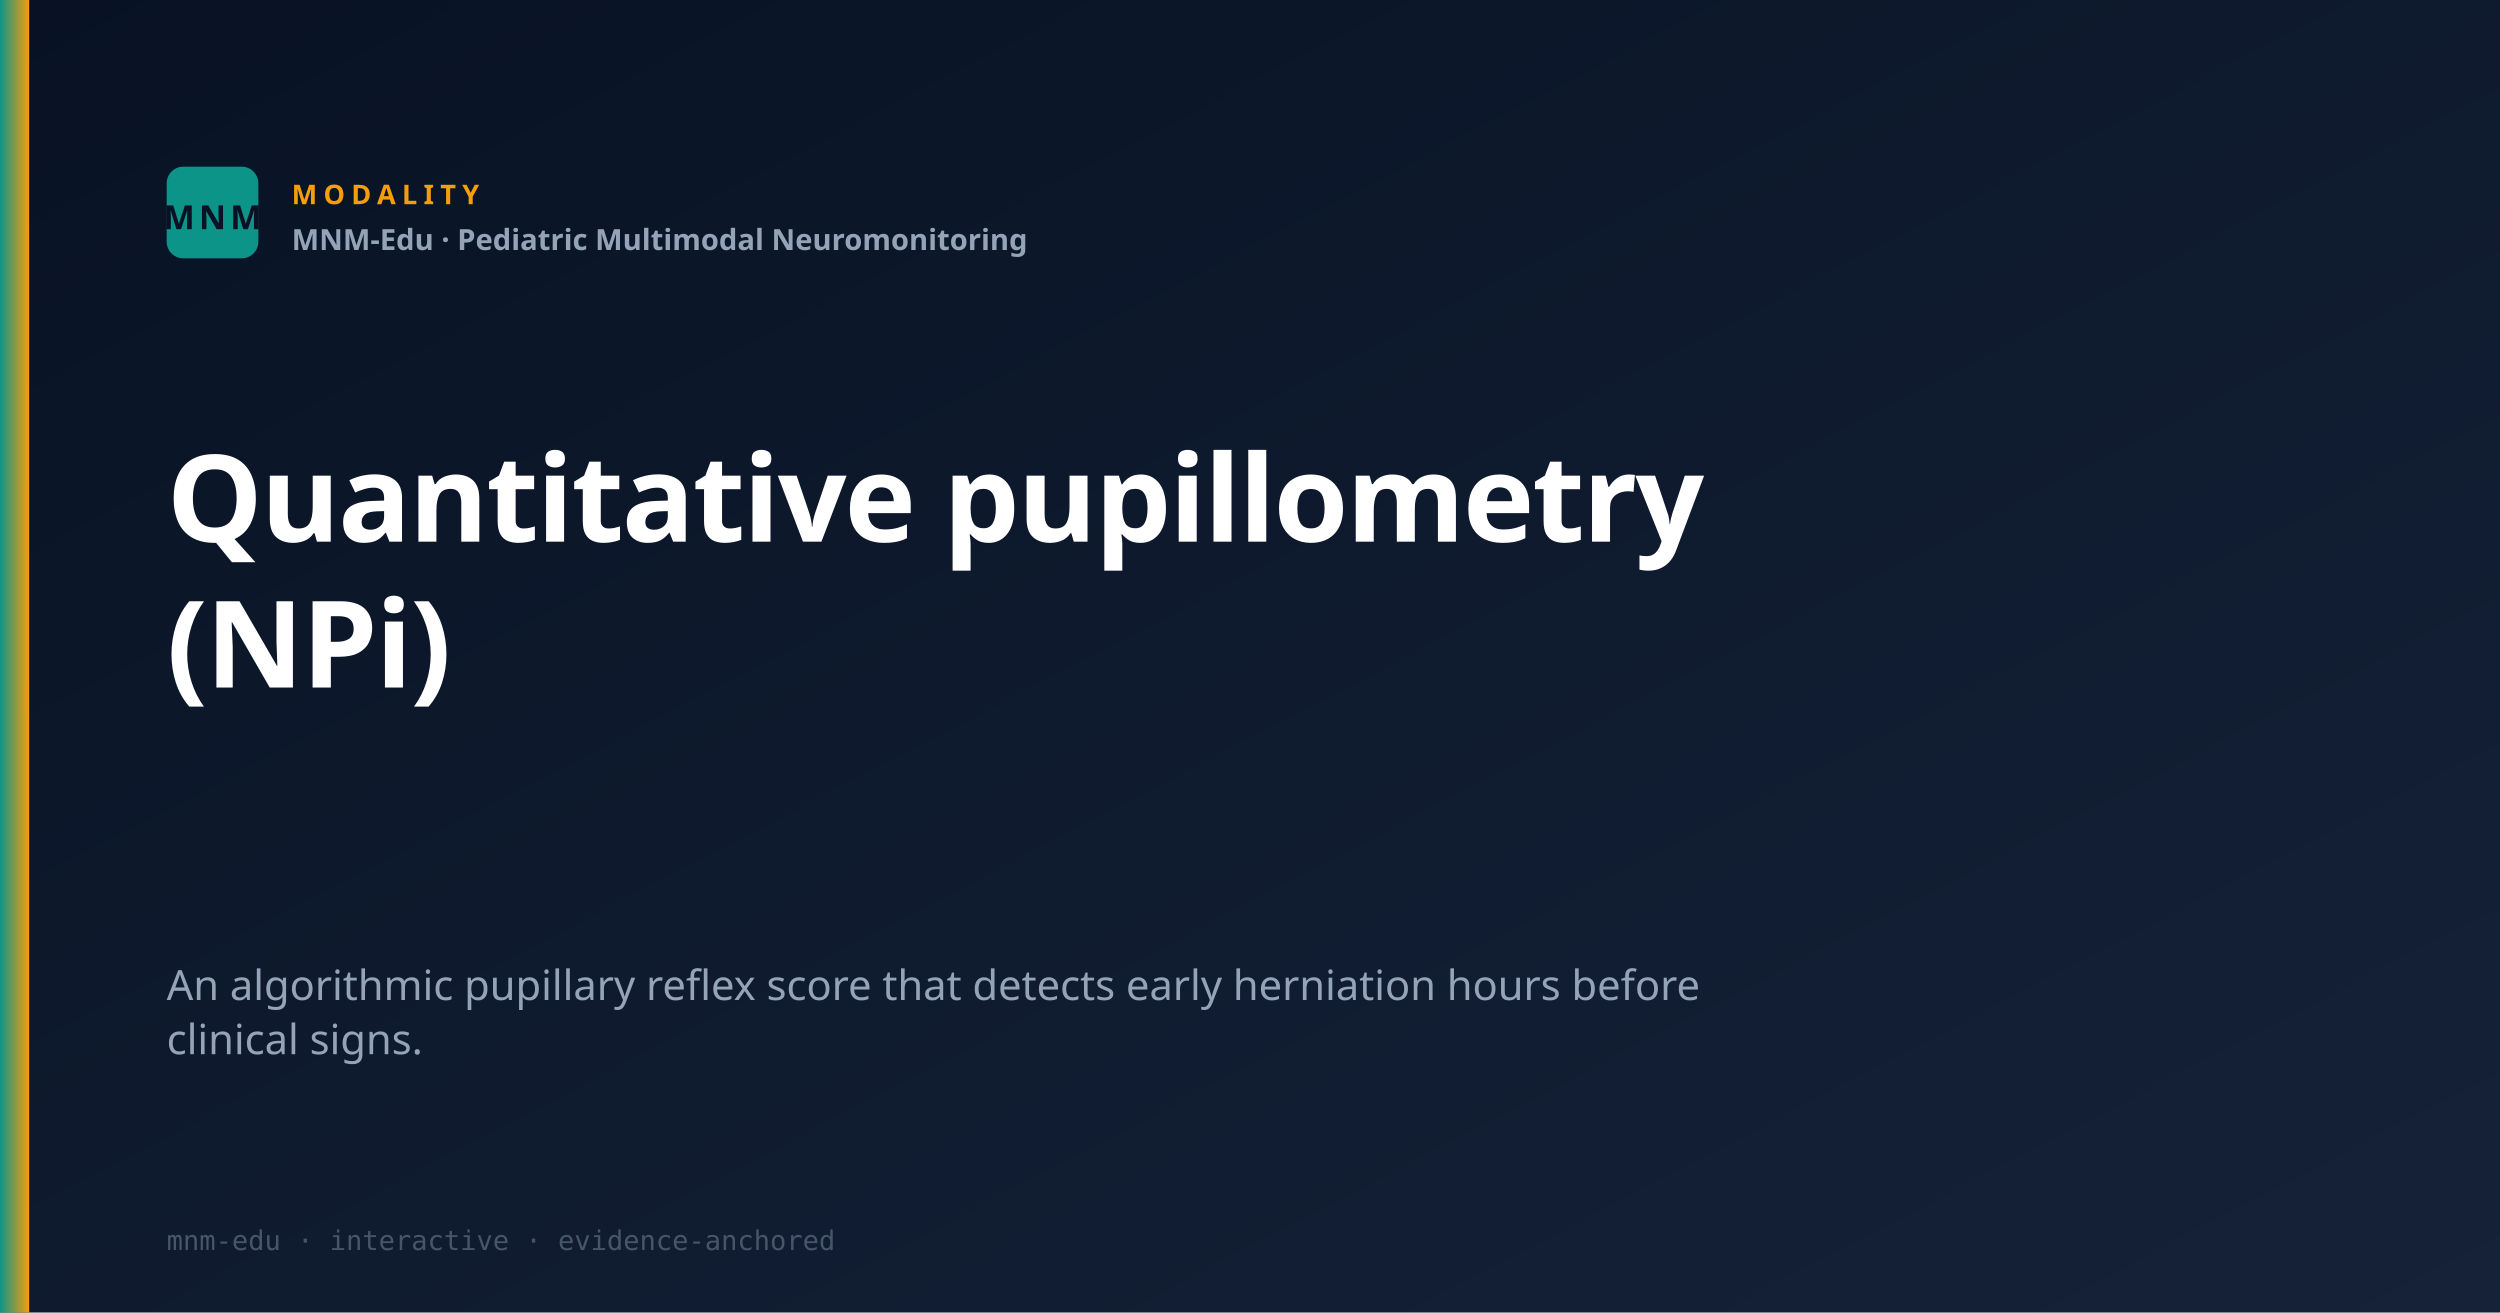
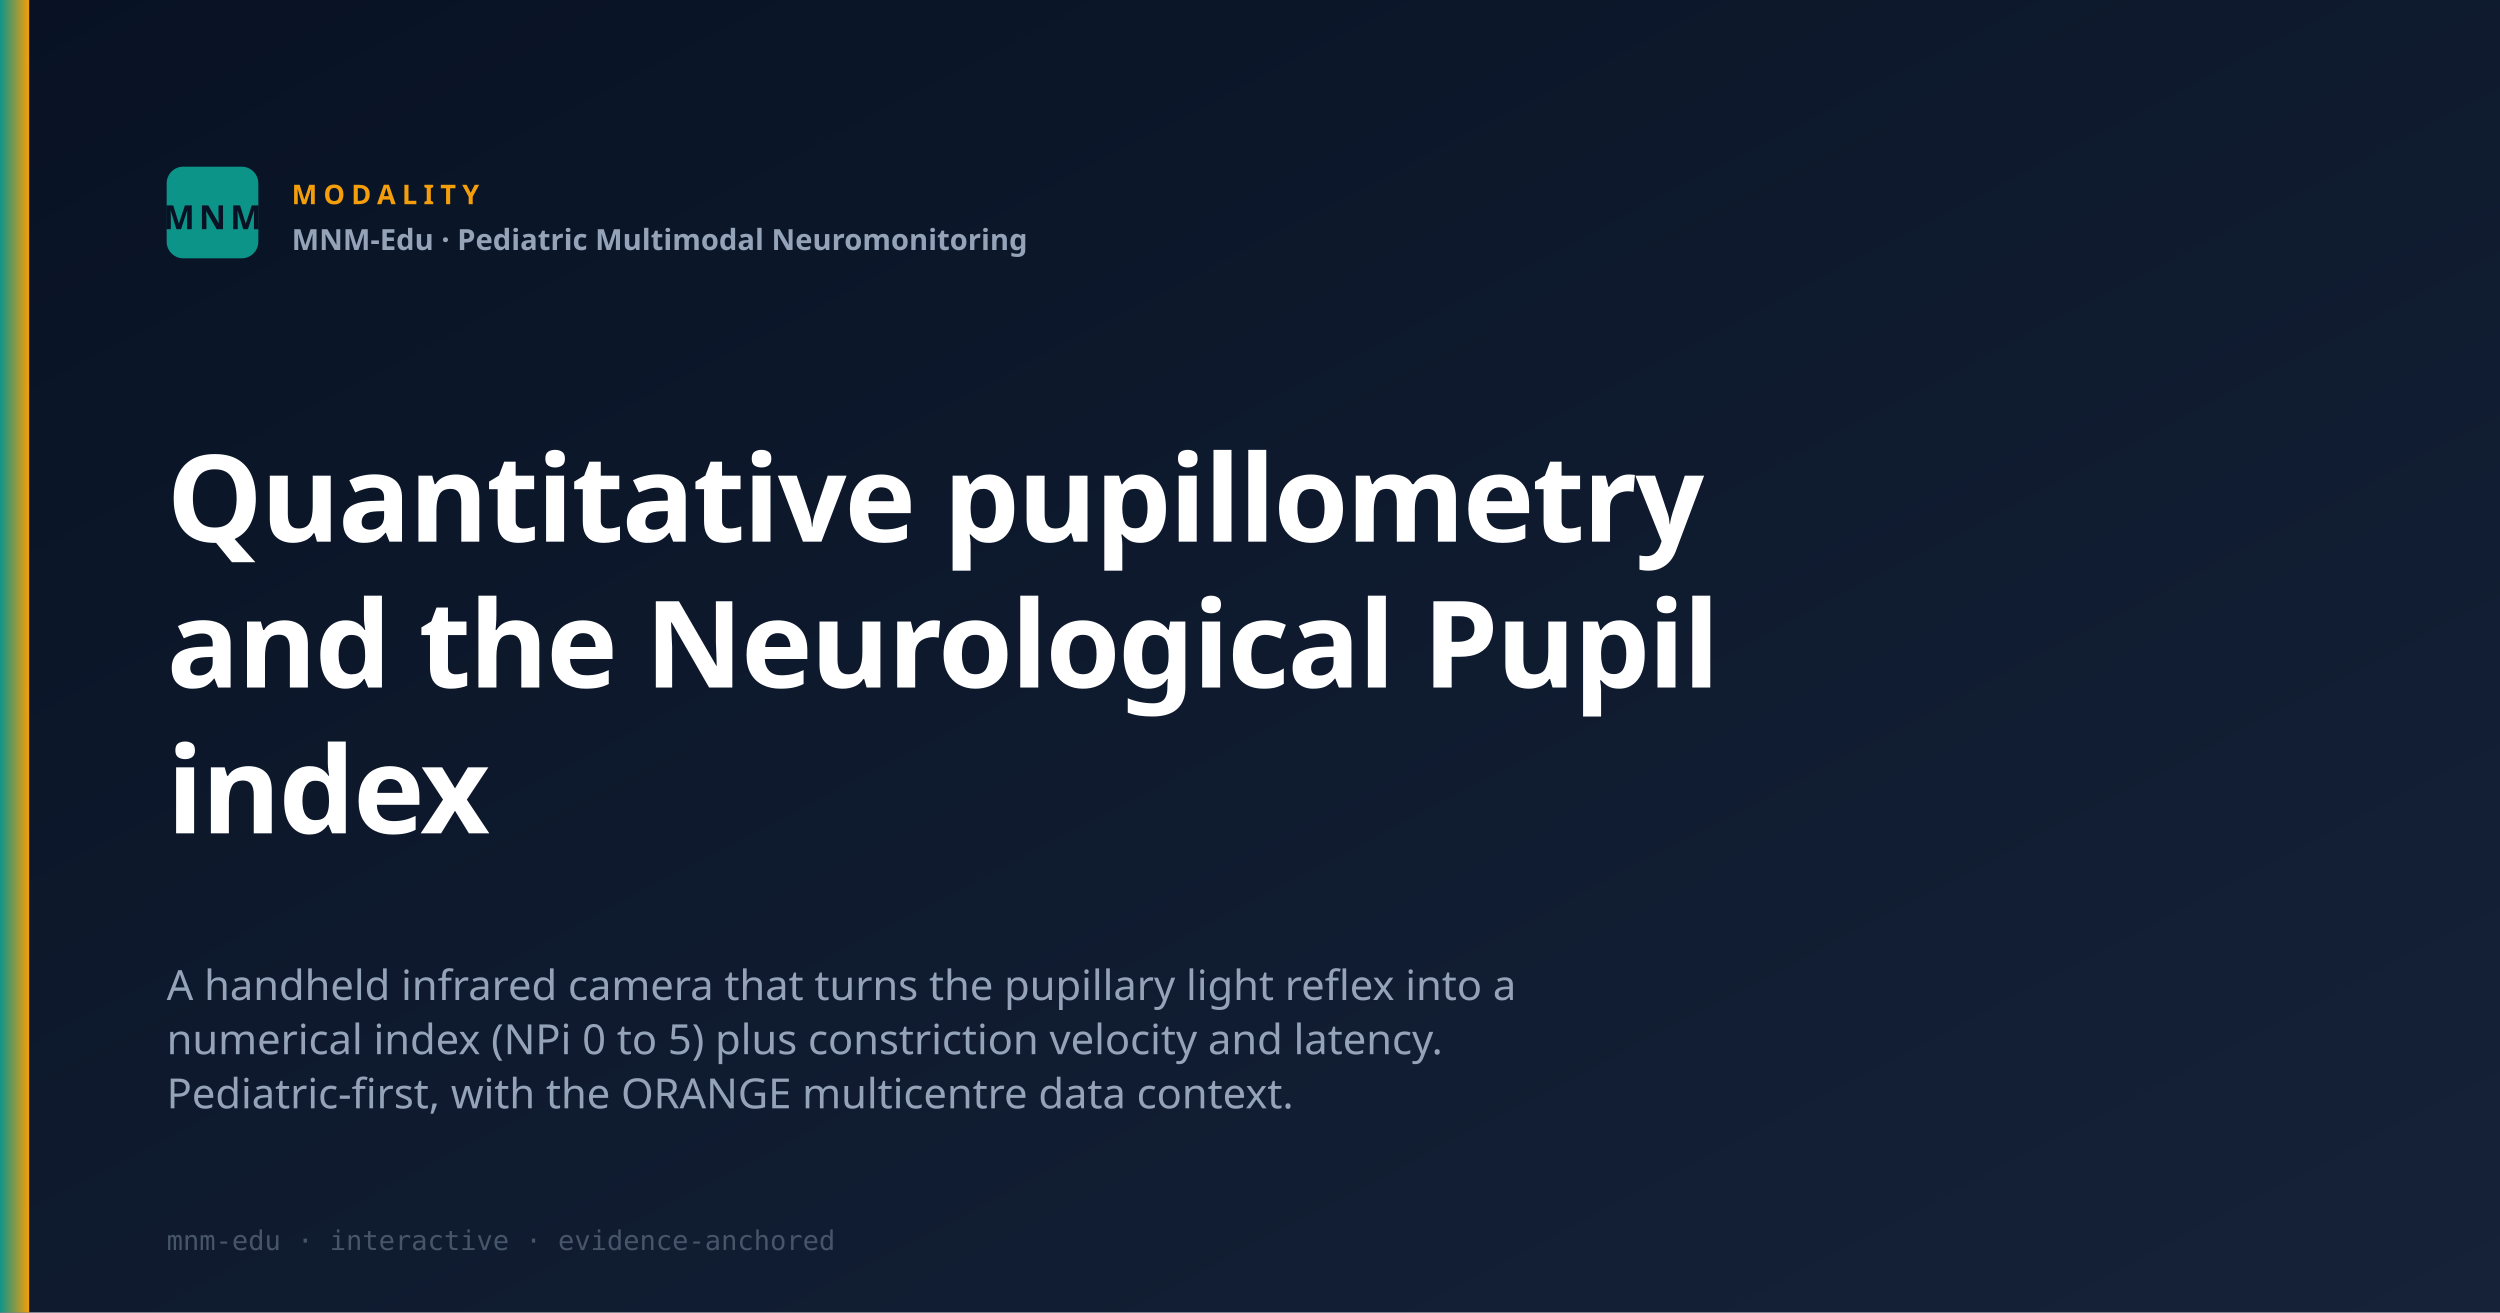
<svg xmlns="http://www.w3.org/2000/svg" viewBox="0 0 1200 630" width="1200" height="630">
  <defs>
    <linearGradient id="bg" x1="0" y1="0" x2="1" y2="1">
      <stop offset="0%" stop-color="#081224" />
      <stop offset="100%" stop-color="#152238" />
    </linearGradient>
    <linearGradient id="accent" x1="0" y1="0" x2="1" y2="0">
      <stop offset="0%" stop-color="#0D9488" />
      <stop offset="100%" stop-color="#F59E0B" />
    </linearGradient>
  </defs>
  <rect width="1200" height="630" fill="url(#bg)" />
  <rect x="0" y="0" width="14" height="630" fill="url(#accent)" />
  <g transform="translate(80, 80)">
    <rect width="44" height="44" rx="8" fill="#0D9488" />
    <text x="22" y="30" text-anchor="middle" font-family="Segoe UI, sans-serif" font-size="16" font-weight="700" fill="#081224" letter-spacing="2">MNM</text>
  </g>
  <text x="140" y="98" font-family="Segoe UI, sans-serif" font-size="13" font-weight="700" fill="#F59E0B" letter-spacing="3">MODALITY</text>
  <text x="140" y="120" font-family="Segoe UI, sans-serif" font-size="14" font-weight="600" fill="#94A3B8">MNM-Edu · Pediatric Multimodal Neuromonitoring</text>
  <text x="80" y="260" font-family="Segoe UI, sans-serif" font-size="58" font-weight="700" fill="#FFFFFF" letter-spacing="-1">Quantitative pupillometry</text>
-   <text x="80" y="330" font-family="Segoe UI, sans-serif" font-size="58" font-weight="700" fill="#FFFFFF" letter-spacing="-1">(NPi)</text>
-   <text x="80" y="480" font-family="Segoe UI, sans-serif" font-size="20" font-weight="500" fill="#94A3B8">An algorithmic pupillary reflex score that detects early herniation hours before</text>
-   <text x="80" y="506" font-family="Segoe UI, sans-serif" font-size="20" font-weight="500" fill="#94A3B8">clinical signs.</text>
+   <text x="80" y="330" font-family="Segoe UI, sans-serif" font-size="58" font-weight="700" fill="#FFFFFF" letter-spacing="-1">and the Neurological Pupil</text>
+   <text x="80" y="400" font-family="Segoe UI, sans-serif" font-size="58" font-weight="700" fill="#FFFFFF" letter-spacing="-1">index</text>
+   <text x="80" y="480" font-family="Segoe UI, sans-serif" font-size="20" font-weight="500" fill="#94A3B8">A handheld infrared camera that turns the pupillary light reflex into a</text>
+   <text x="80" y="506" font-family="Segoe UI, sans-serif" font-size="20" font-weight="500" fill="#94A3B8">numerical index (NPi 0 to 5) plus constriction velocity and latency.</text>
+   <text x="80" y="532" font-family="Segoe UI, sans-serif" font-size="20" font-weight="500" fill="#94A3B8">Pediatric-first, with the ORANGE multicentre data context.</text>
  <text x="80" y="600" font-family="Consolas, monospace" font-size="13" fill="#475569">mnm-edu · interactive · evidence-anchored</text>
</svg>
